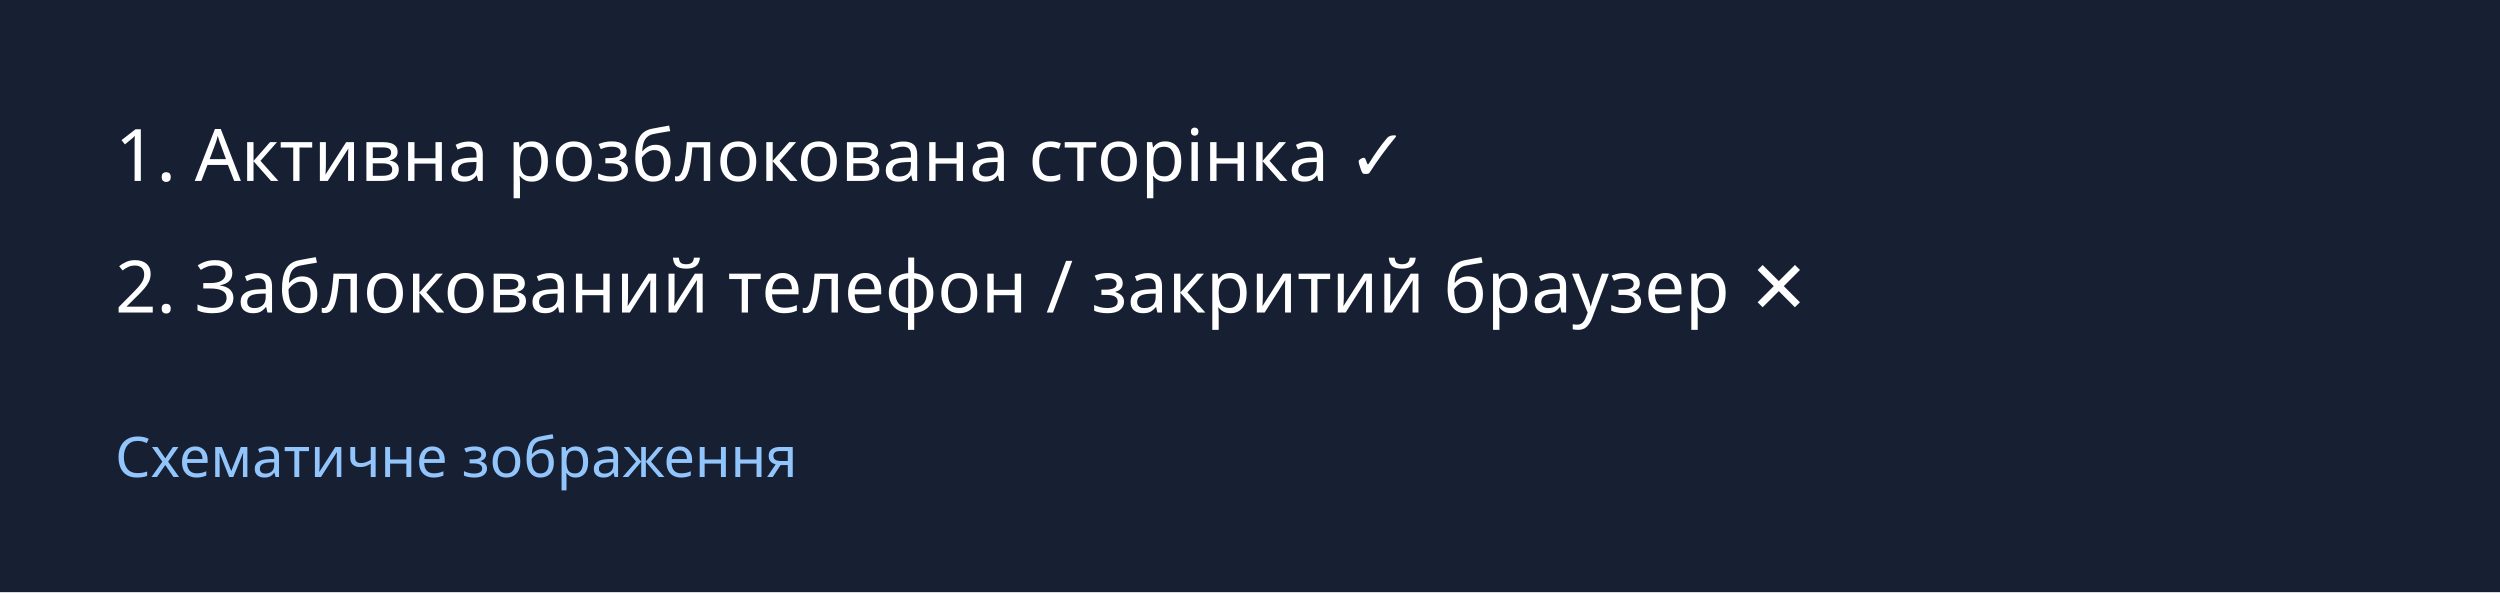
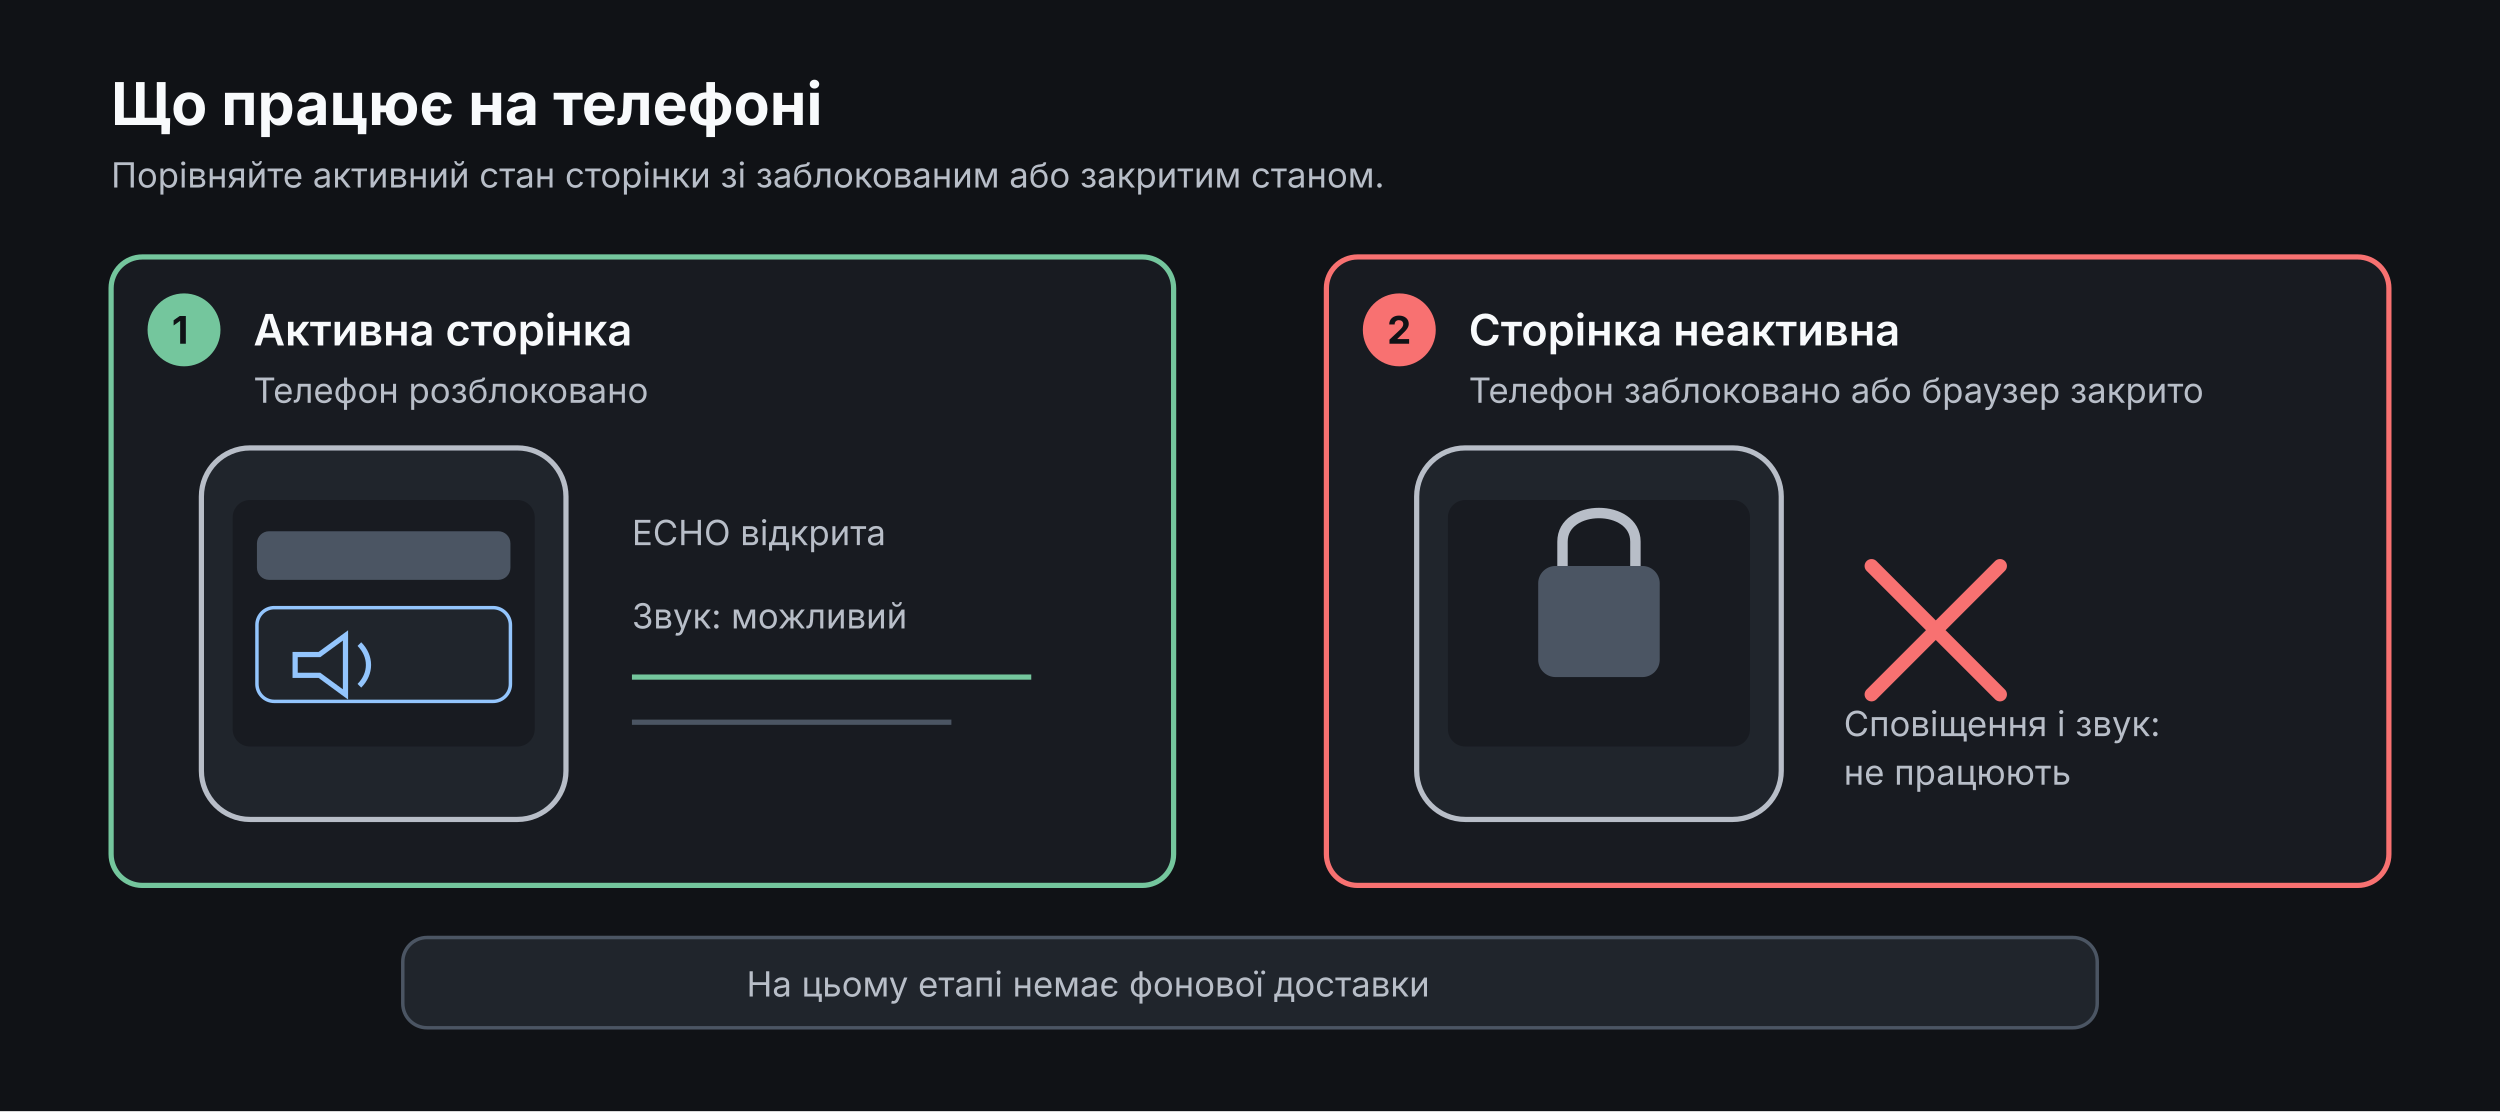
- <svg xmlns="http://www.w3.org/2000/svg" width="760" height="180" role="img">
-   <rect width="100%" height="100%" fill="#172033" />
-   <text x="35" y="55" fill="white" font-size="22" font-family="sans-serif">1. Активна розблокована сторінка ✓</text>
-   <text x="35" y="95" fill="white" font-size="22" font-family="sans-serif">2. Заблокований телефон / закритий браузер ✕</text>
-   <text x="35" y="145" fill="#93c5fd" font-size="17" font-family="sans-serif">Схематичне зображення</text>
+ <svg xmlns="http://www.w3.org/2000/svg" width="1440" height="640" viewBox="0 0 1440 640" role="img" aria-labelledby="title-06 desc-06">
+   <style>text{font-family:Inter,system-ui,-apple-system,BlinkMacSystemFont,"Segoe UI",sans-serif}.h{font-size:34px;font-weight:700;fill:#f8fafc}.label{font-size:25px;font-weight:600;fill:#f8fafc}.sub{font-size:20px;fill:#b8bec8}.num{font-size:22px;font-weight:700;fill:#101216}</style>
+   <rect width="1440" height="640" fill="#101216" />
+   <text class="h" x="64" y="72">Що працює на телефоні</text>
+   <text class="sub" x="64" y="108">Порівняйте активний стан сторінки зі заблокованим або закритим станом.</text>
+   <rect x="64" y="148" width="612" height="362" rx="18" fill="#181b21" stroke="#74c69d" stroke-width="3" />
+   <circle cx="106" cy="190" r="21" fill="#74c69d" />
+   <text class="num" x="99" y="198">1</text>
+   <text class="label" x="146" y="199">Активна сторінка</text>
+   <text class="sub" x="146" y="232">Телефон розблоковано</text>
+   <rect x="116" y="258" width="210" height="214" rx="28" fill="#20252c" stroke="#b8bec8" stroke-width="3" />
+   <rect x="134" y="288" width="174" height="142" rx="10" fill="#181b21" />
+   <rect x="148" y="306" width="146" height="28" rx="7" fill="#4b5563" />
+   <rect x="148" y="350" width="146" height="54" rx="10" fill="#20252c" stroke="#93c5fd" stroke-width="2" />
+   <path d="M170 377h14l15-11v34l-15-11h-14zM207 371c7 7 7 17 0 24" fill="none" stroke="#93c5fd" stroke-width="3" />
+   <text class="sub" x="364" y="314">ECHO відкрита</text>
+   <text class="sub" x="364" y="362">Звук: можливий</text>
+   <path d="M364 390h230" stroke="#74c69d" stroke-width="3" />
+   <path d="M364 416h184" stroke="#4b5563" stroke-width="3" />
+   <rect x="764" y="148" width="612" height="362" rx="18" fill="#181b21" stroke="#f87171" stroke-width="3" />
+   <circle cx="806" cy="190" r="21" fill="#f87171" />
+   <text class="num" x="799" y="198">2</text>
+   <text class="label" x="846" y="199">Сторінка неактивна</text>
+   <text class="sub" x="846" y="232">Телефон заблоковано або браузер закрито</text>
+   <rect x="816" y="258" width="210" height="214" rx="28" fill="#20252c" stroke="#b8bec8" stroke-width="3" />
+   <rect x="834" y="288" width="174" height="142" rx="10" fill="#181b21" />
+   <rect x="886" y="326" width="70" height="64" rx="10" fill="#4b5563" />
+   <path d="M900 326v-14c0-22 42-22 42 0v14" fill="none" stroke="#b8bec8" stroke-width="6" />
+   <path d="M1078 326l74 74m0-74l-74 74" stroke="#f87171" stroke-width="8" stroke-linecap="round" />
+   <text class="sub" x="1062" y="424" fill="#f87171">Сповіщення і звук:</text>
+   <text class="sub" x="1062" y="452" fill="#f87171">не працюють</text>
+   <rect x="232" y="540" width="976" height="52" rx="14" fill="#20252c" stroke="#4b5563" stroke-width="2" />
+   <text class="sub" x="430" y="574">На цьому етапі немає фонової доставки</text>
</svg>
